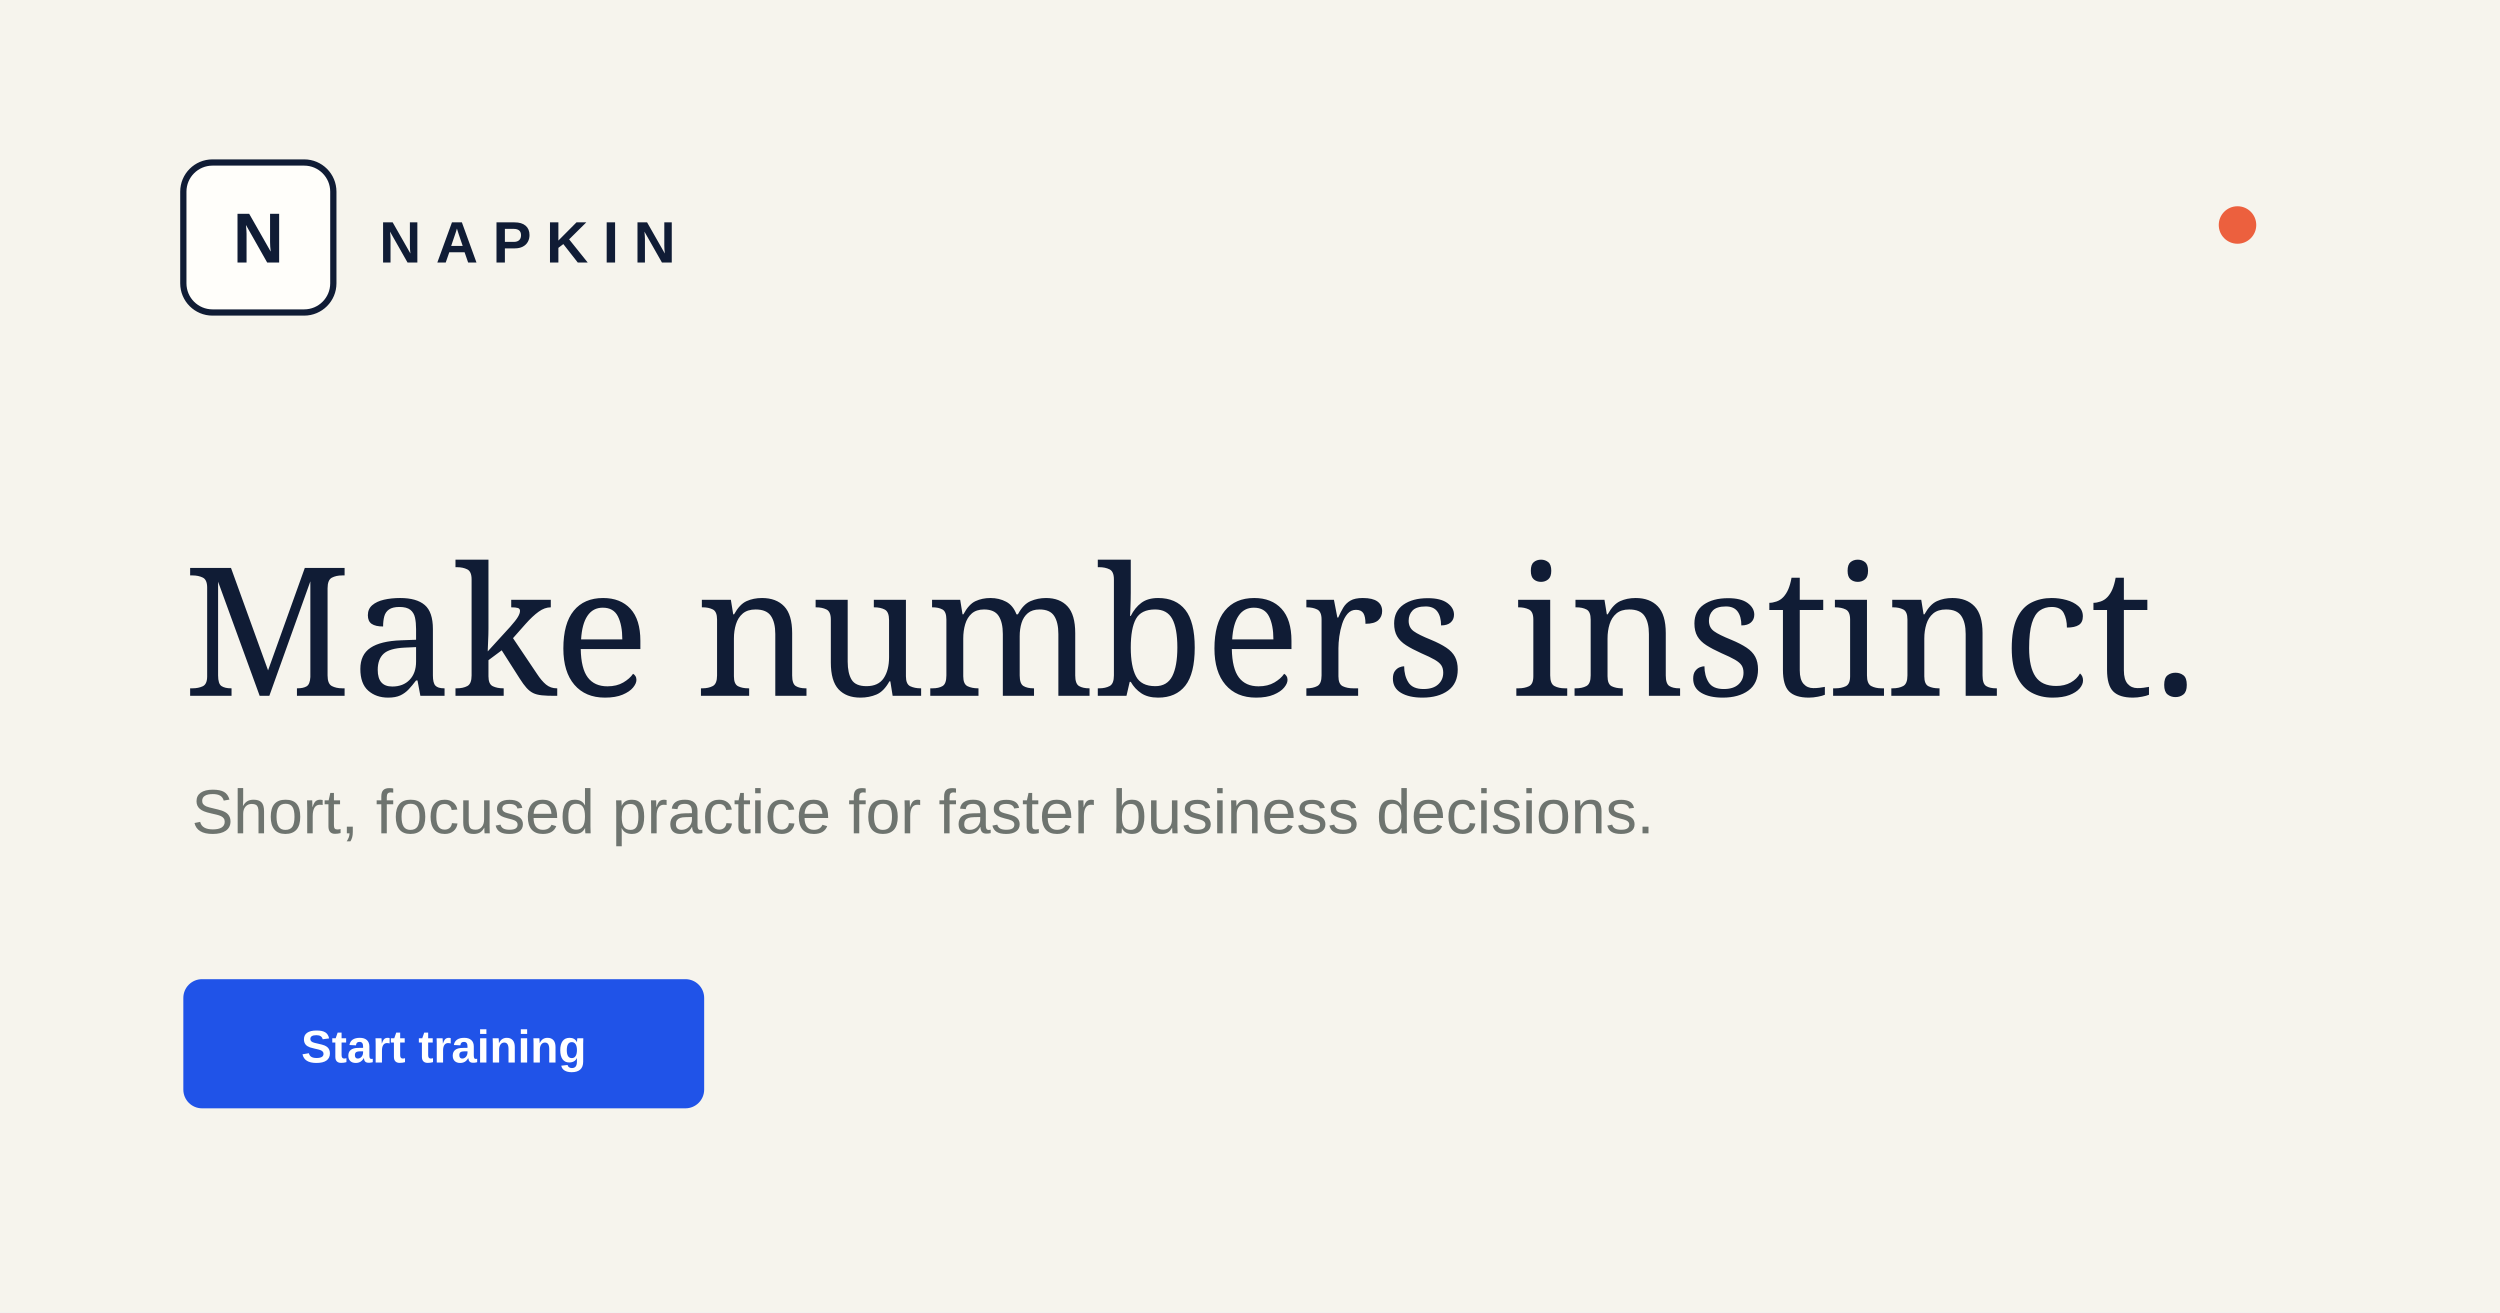
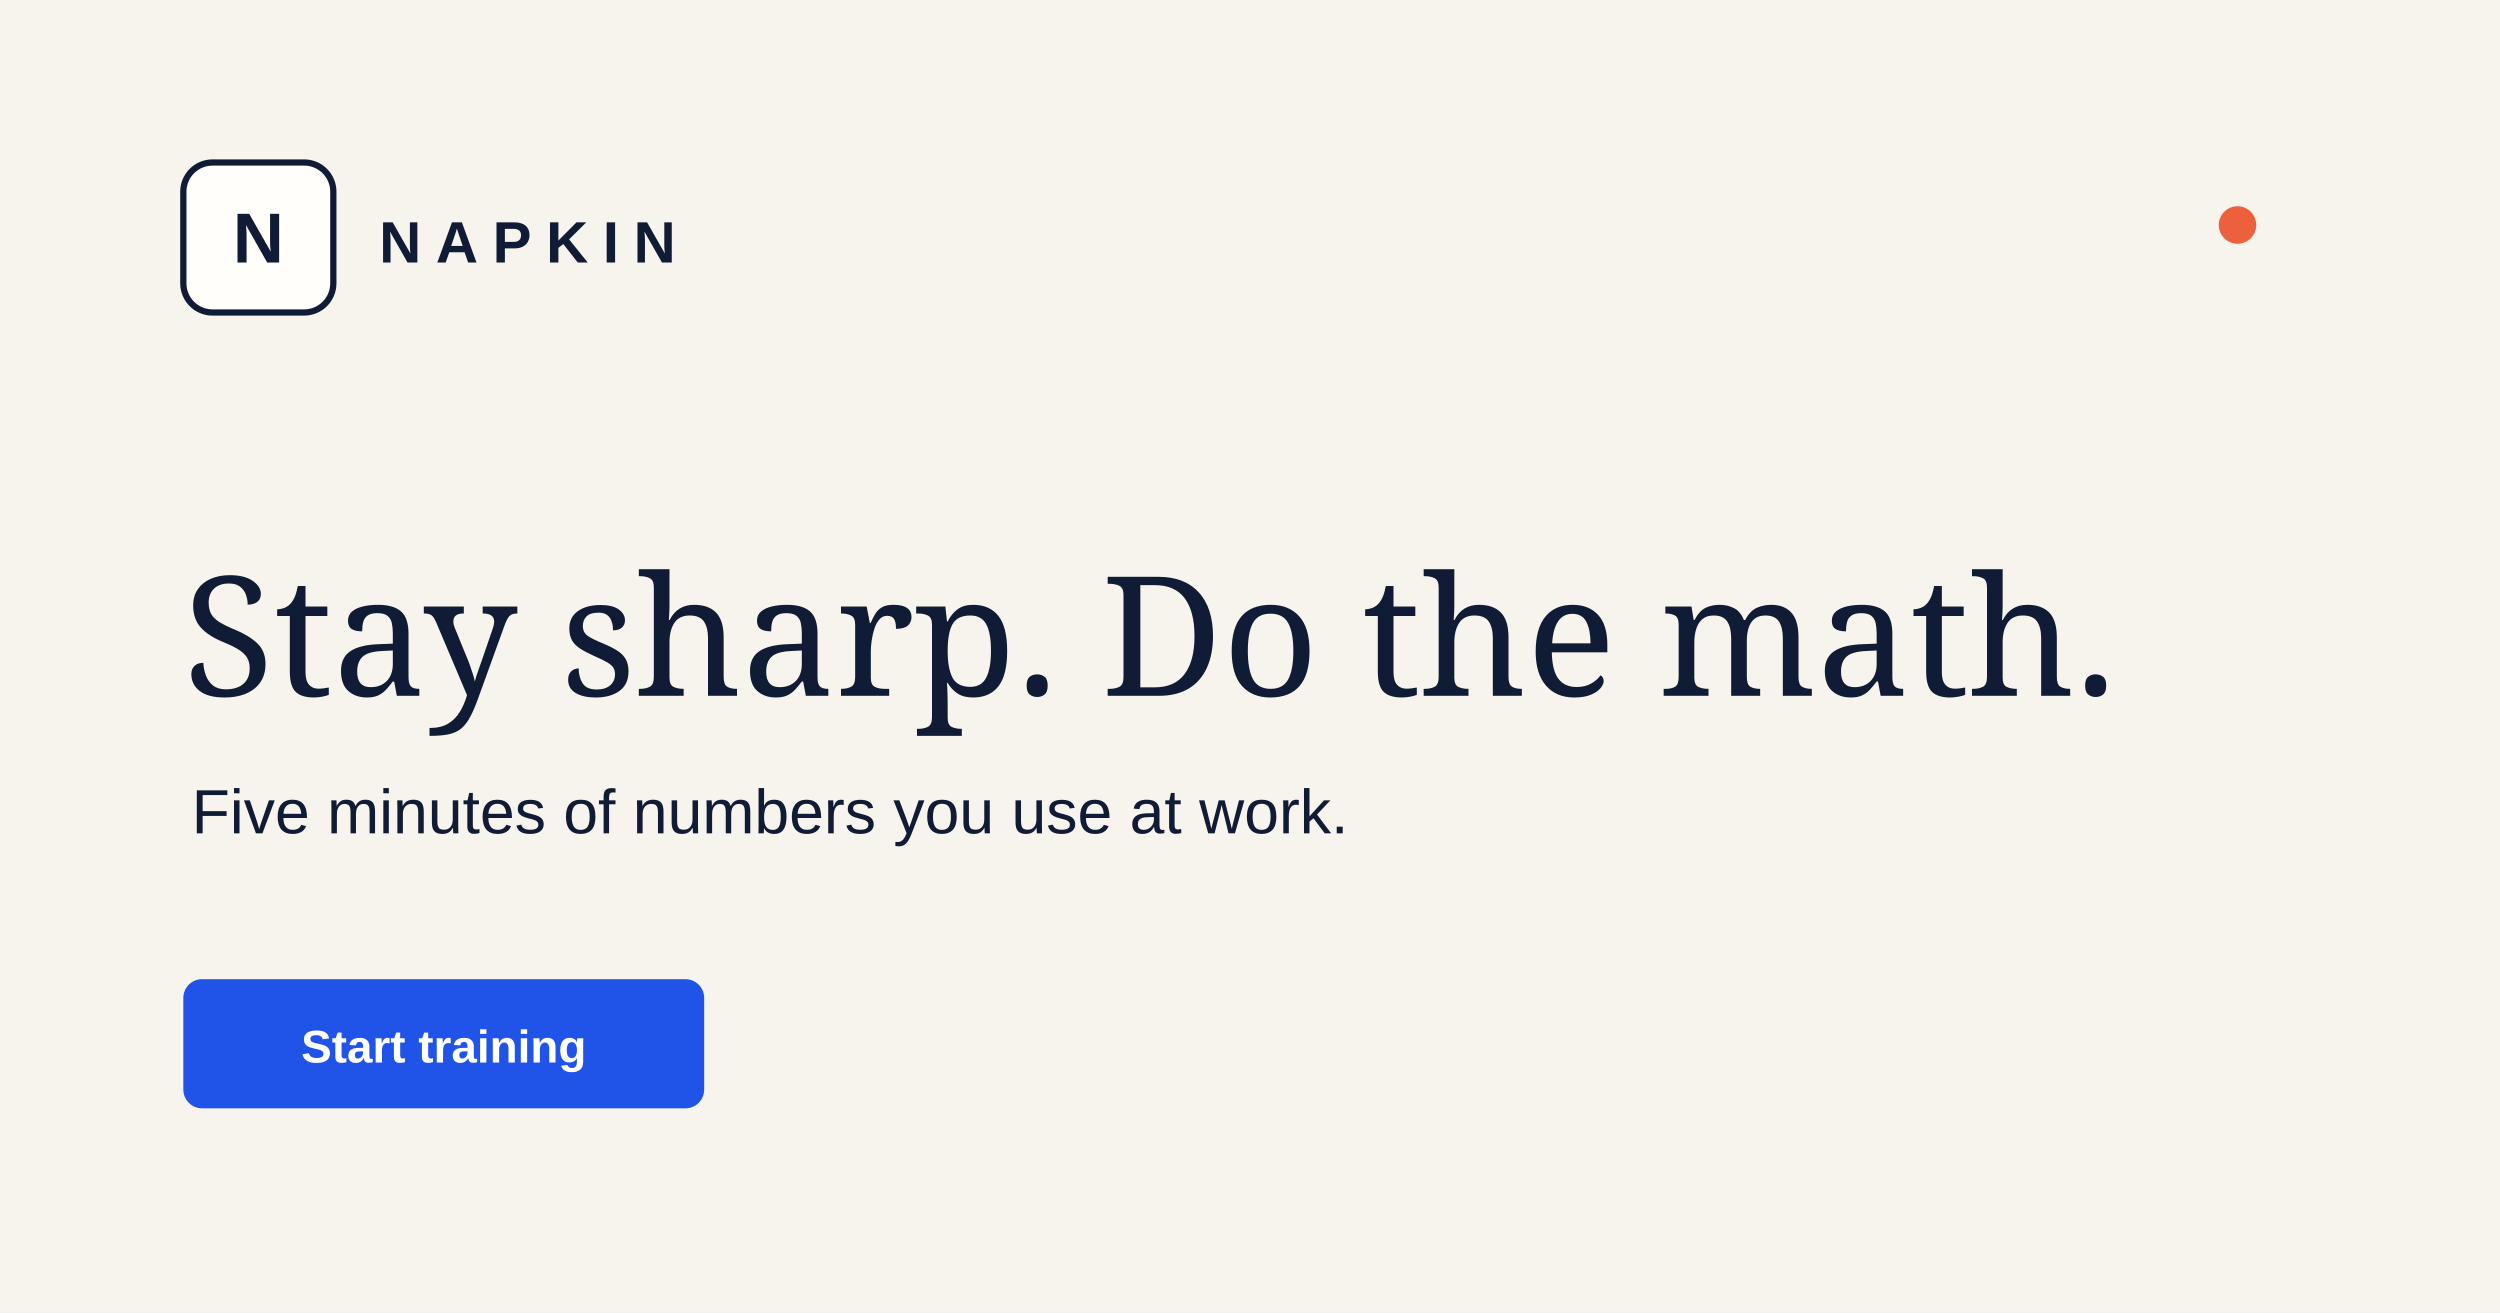
<svg xmlns="http://www.w3.org/2000/svg" viewBox="0 0 1200 630">
  <rect width="1200" height="630" fill="#f6f4ed" />
  <rect x="88" y="78" width="72" height="72" rx="14" fill="#fffefa" stroke="#101c35" stroke-width="3" />
  <text x="124" y="126" text-anchor="middle" fill="#101c35" font-family="Arial, sans-serif" font-size="34" font-weight="700">N</text>
  <text x="182" y="126" fill="#101c35" font-family="Arial, sans-serif" font-size="28" font-weight="800" letter-spacing="7">NAPKIN</text>
-   <text x="88" y="334" fill="#101c35" font-family="Georgia, serif" font-size="86" font-weight="500">Make numbers instinct.</text>
-   <text x="92" y="400" fill="#6e746f" font-family="Arial, sans-serif" font-size="30">Short, focused practice for faster business decisions.</text>
+   <text x="88" y="334" fill="#101c35" font-family="Georgia, serif" font-size="80" font-weight="500">Stay sharp. Do the math.</text>
+   <text x="92" y="400" fill="#101c35" font-family="Arial, sans-serif" font-size="30">Five minutes of numbers you use at work.</text>
  <rect x="88" y="470" width="250" height="62" rx="9" fill="#2053e8" />
  <text x="213" y="510" text-anchor="middle" fill="#ffffff" font-family="Arial, sans-serif" font-size="22" font-weight="700">Start training</text>
  <circle cx="1074" cy="108" r="9" fill="#ec603e" />
</svg>
